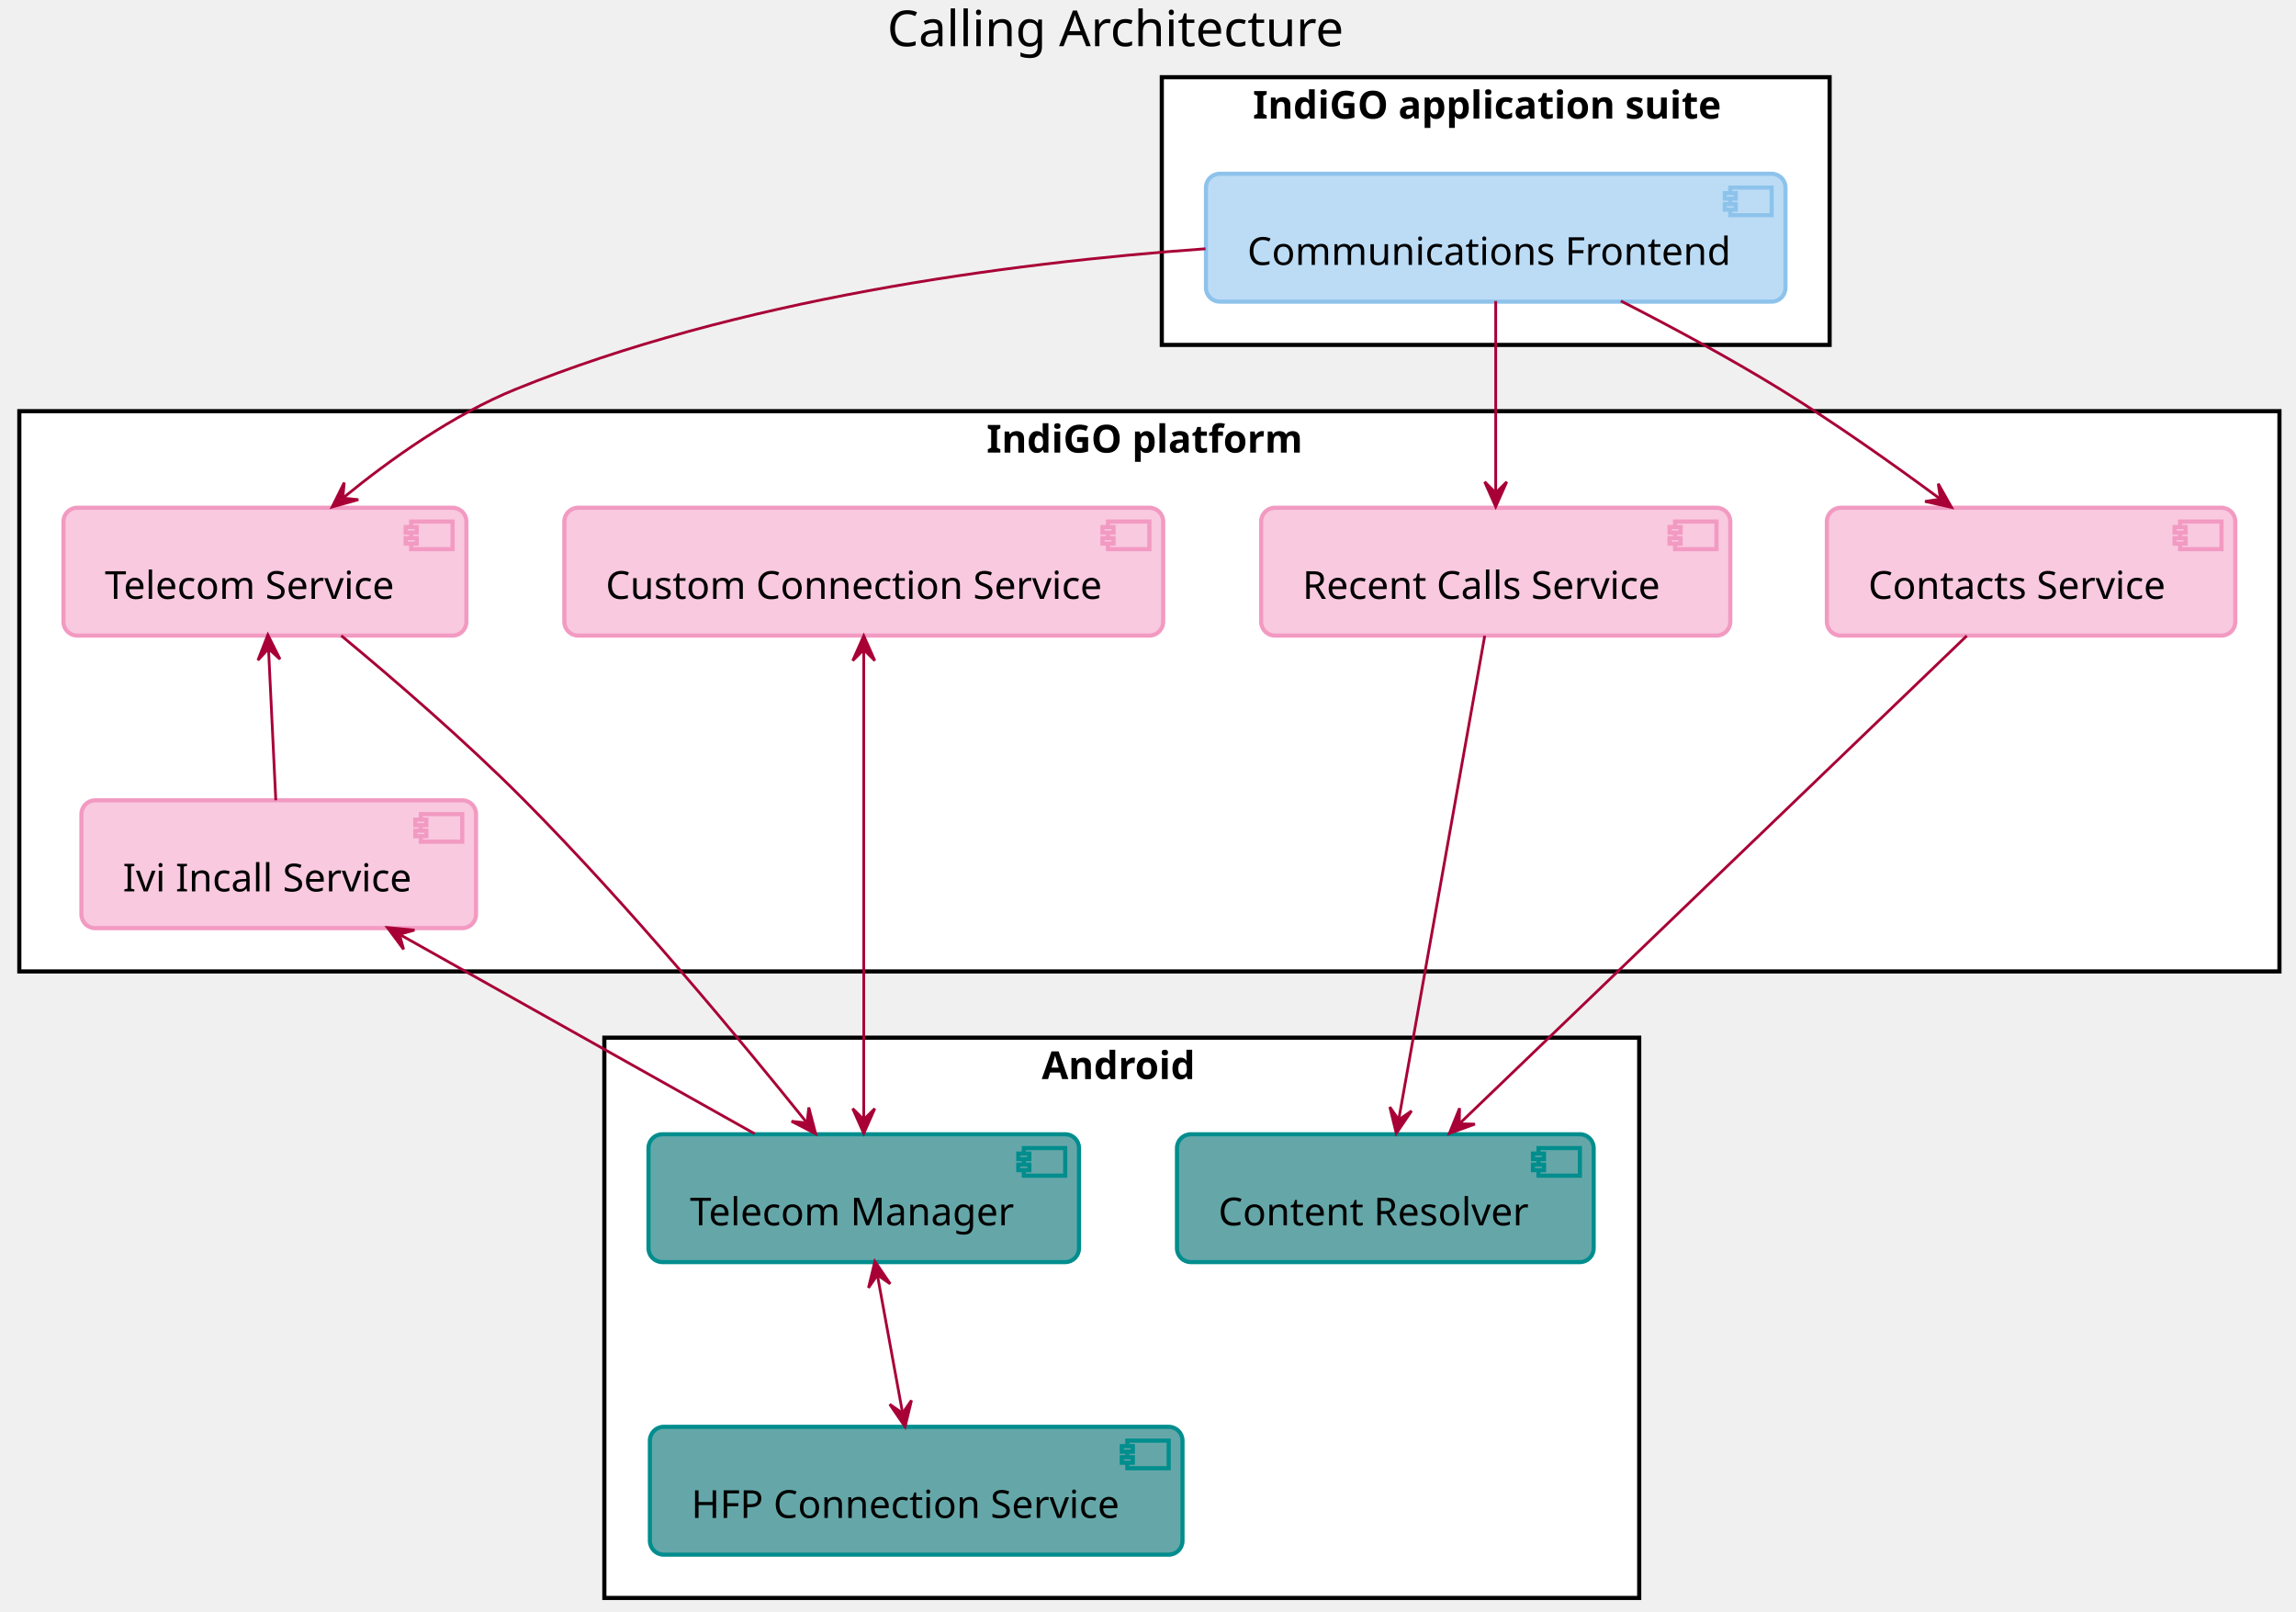
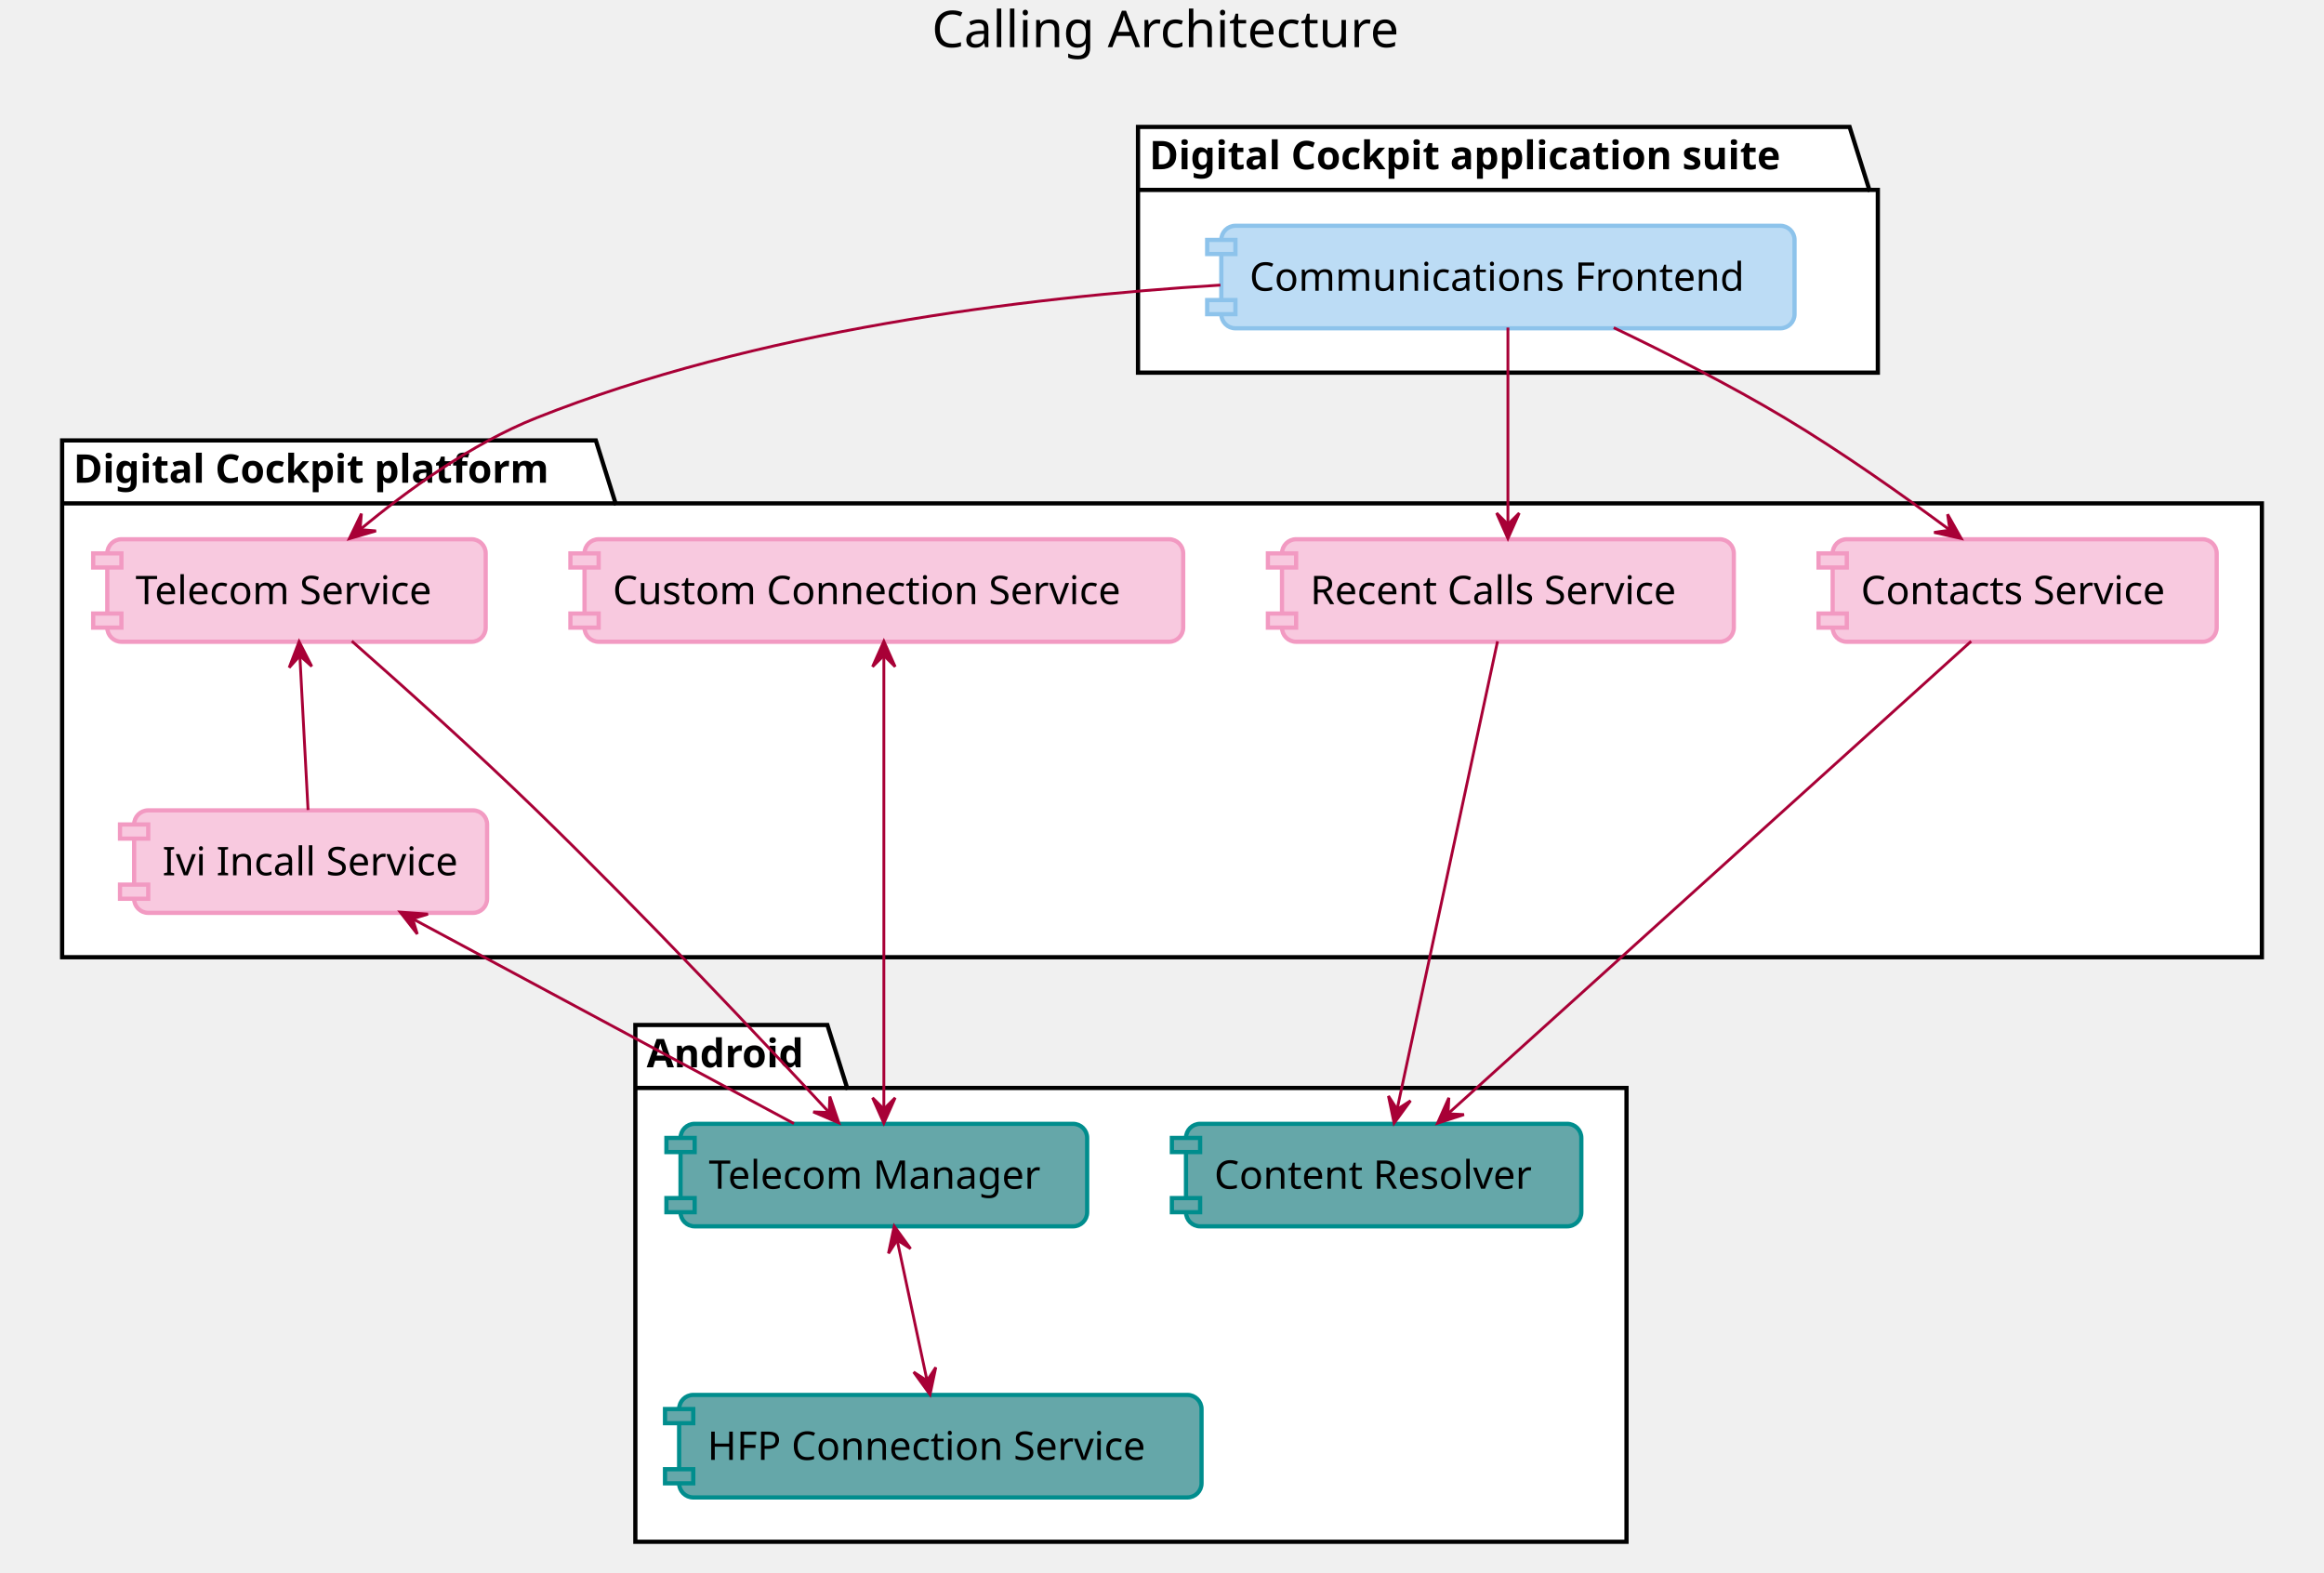
- <svg xmlns="http://www.w3.org/2000/svg" contentScriptType="application/ecmascript" contentStyleType="text/css" height="584px" preserveAspectRatio="none" style="width:832px;height:584px;background:#FFFFFF;" version="1.1" viewBox="0 0 832 584" width="832px" zoomAndPan="magnify">
+ <svg xmlns="http://www.w3.org/2000/svg" contentScriptType="application/ecmascript" contentStyleType="text/css" height="557px" preserveAspectRatio="none" style="width:823px;height:557px;" version="1.1" viewBox="0 0 823 557" width="823px" zoomAndPan="magnify">
  <defs />
  <g>
-     <text fill="#000000" font-family="sans-serif" font-size="18" lengthAdjust="spacing" textLength="176" x="321.5" y="16.723">Calling Architecture</text>
-     <rect fill="#FFFFFF" height="97" style="stroke:#000000;stroke-width:1.5;" width="242" x="421" y="27.971" />
-     <text fill="#000000" font-family="sans-serif" font-size="14" font-weight="bold" lengthAdjust="spacing" textLength="176" x="454" y="42.981">IndiGO application suite</text>
-     <rect fill="#FFFFFF" height="203" style="stroke:#000000;stroke-width:1.5;" width="819" x="7" y="148.971" />
-     <text fill="#000000" font-family="sans-serif" font-size="14" font-weight="bold" lengthAdjust="spacing" textLength="118" x="357.5" y="163.981">IndiGO platform</text>
-     <rect fill="#FFFFFF" height="203" style="stroke:#000000;stroke-width:1.5;" width="375" x="219" y="375.971" />
-     <text fill="#000000" font-family="sans-serif" font-size="14" font-weight="bold" lengthAdjust="spacing" textLength="58" x="377.5" y="390.981">Android</text>
-     <rect fill="#BCDCF5" height="46.315" rx="5" ry="5" style="stroke:#8DC3EB;stroke-width:1.5;" width="210" x="437" y="62.971" />
-     <rect fill="#BCDCF5" height="10" style="stroke:#8DC3EB;stroke-width:1.5;" width="15" x="627" y="67.971" />
-     <rect fill="#BCDCF5" height="2" style="stroke:#8DC3EB;stroke-width:1.5;" width="4" x="625" y="69.971" />
-     <rect fill="#BCDCF5" height="2" style="stroke:#8DC3EB;stroke-width:1.5;" width="4" x="625" y="73.971" />
-     <text fill="#000000" font-family="sans-serif" font-size="14" lengthAdjust="spacing" textLength="170" x="452" y="95.981">Communications Frontend</text>
-     <rect fill="#F8C9DF" height="46.315" rx="5" ry="5" style="stroke:#F29AC2;stroke-width:1.5;" width="146" x="23" y="183.971" />
-     <rect fill="#F8C9DF" height="10" style="stroke:#F29AC2;stroke-width:1.5;" width="15" x="149" y="188.971" />
-     <rect fill="#F8C9DF" height="2" style="stroke:#F29AC2;stroke-width:1.5;" width="4" x="147" y="190.971" />
-     <rect fill="#F8C9DF" height="2" style="stroke:#F29AC2;stroke-width:1.5;" width="4" x="147" y="194.971" />
-     <text fill="#000000" font-family="sans-serif" font-size="14" lengthAdjust="spacing" textLength="106" x="38" y="216.981">Telecom Service</text>
-     <rect fill="#F8C9DF" height="46.315" rx="5" ry="5" style="stroke:#F29AC2;stroke-width:1.5;" width="148" x="662" y="183.971" />
-     <rect fill="#F8C9DF" height="10" style="stroke:#F29AC2;stroke-width:1.5;" width="15" x="790" y="188.971" />
-     <rect fill="#F8C9DF" height="2" style="stroke:#F29AC2;stroke-width:1.5;" width="4" x="788" y="190.971" />
-     <rect fill="#F8C9DF" height="2" style="stroke:#F29AC2;stroke-width:1.5;" width="4" x="788" y="194.971" />
-     <text fill="#000000" font-family="sans-serif" font-size="14" lengthAdjust="spacing" textLength="108" x="677" y="216.981">Contacts Service</text>
-     <rect fill="#F8C9DF" height="46.315" rx="5" ry="5" style="stroke:#F29AC2;stroke-width:1.5;" width="170" x="457" y="183.971" />
-     <rect fill="#F8C9DF" height="10" style="stroke:#F29AC2;stroke-width:1.5;" width="15" x="607" y="188.971" />
-     <rect fill="#F8C9DF" height="2" style="stroke:#F29AC2;stroke-width:1.5;" width="4" x="605" y="190.971" />
-     <rect fill="#F8C9DF" height="2" style="stroke:#F29AC2;stroke-width:1.5;" width="4" x="605" y="194.971" />
-     <text fill="#000000" font-family="sans-serif" font-size="14" lengthAdjust="spacing" textLength="130" x="472" y="216.981">Recent Calls Service</text>
-     <rect fill="#F8C9DF" height="46.315" rx="5" ry="5" style="stroke:#F29AC2;stroke-width:1.5;" width="143" x="29.5" y="289.971" />
-     <rect fill="#F8C9DF" height="10" style="stroke:#F29AC2;stroke-width:1.5;" width="15" x="152.5" y="294.971" />
-     <rect fill="#F8C9DF" height="2" style="stroke:#F29AC2;stroke-width:1.5;" width="4" x="150.5" y="296.971" />
-     <rect fill="#F8C9DF" height="2" style="stroke:#F29AC2;stroke-width:1.5;" width="4" x="150.5" y="300.971" />
-     <text fill="#000000" font-family="sans-serif" font-size="14" lengthAdjust="spacing" textLength="103" x="44.5" y="322.981">Ivi Incall Service</text>
-     <rect fill="#F8C9DF" height="46.315" rx="5" ry="5" style="stroke:#F29AC2;stroke-width:1.5;" width="217" x="204.5" y="183.971" />
-     <rect fill="#F8C9DF" height="10" style="stroke:#F29AC2;stroke-width:1.5;" width="15" x="401.5" y="188.971" />
-     <rect fill="#F8C9DF" height="2" style="stroke:#F29AC2;stroke-width:1.5;" width="4" x="399.5" y="190.971" />
-     <rect fill="#F8C9DF" height="2" style="stroke:#F29AC2;stroke-width:1.5;" width="4" x="399.5" y="194.971" />
-     <text fill="#000000" font-family="sans-serif" font-size="14" lengthAdjust="spacing" textLength="177" x="219.5" y="216.981">Custom Connection Service</text>
-     <rect fill="#65A7A9" height="46.315" rx="5" ry="5" style="stroke:#008D8D;stroke-width:1.5;" width="156" x="235" y="410.971" />
-     <rect fill="#65A7A9" height="10" style="stroke:#008D8D;stroke-width:1.5;" width="15" x="371" y="415.971" />
-     <rect fill="#65A7A9" height="2" style="stroke:#008D8D;stroke-width:1.5;" width="4" x="369" y="417.971" />
-     <rect fill="#65A7A9" height="2" style="stroke:#008D8D;stroke-width:1.5;" width="4" x="369" y="421.971" />
-     <text fill="#000000" font-family="sans-serif" font-size="14" lengthAdjust="spacing" textLength="116" x="250" y="443.981">Telecom Manager</text>
-     <rect fill="#65A7A9" height="46.315" rx="5" ry="5" style="stroke:#008D8D;stroke-width:1.5;" width="151" x="426.5" y="410.971" />
-     <rect fill="#65A7A9" height="10" style="stroke:#008D8D;stroke-width:1.5;" width="15" x="557.5" y="415.971" />
-     <rect fill="#65A7A9" height="2" style="stroke:#008D8D;stroke-width:1.5;" width="4" x="555.5" y="417.971" />
-     <rect fill="#65A7A9" height="2" style="stroke:#008D8D;stroke-width:1.5;" width="4" x="555.5" y="421.971" />
-     <text fill="#000000" font-family="sans-serif" font-size="14" lengthAdjust="spacing" textLength="111" x="441.5" y="443.981">Content Resolver</text>
-     <rect fill="#65A7A9" height="46.315" rx="5" ry="5" style="stroke:#008D8D;stroke-width:1.5;" width="193" x="235.5" y="516.971" />
-     <rect fill="#65A7A9" height="10" style="stroke:#008D8D;stroke-width:1.5;" width="15" x="408.5" y="521.971" />
-     <rect fill="#65A7A9" height="2" style="stroke:#008D8D;stroke-width:1.5;" width="4" x="406.5" y="523.971" />
-     <rect fill="#65A7A9" height="2" style="stroke:#008D8D;stroke-width:1.5;" width="4" x="406.5" y="527.971" />
-     <text fill="#000000" font-family="sans-serif" font-size="14" lengthAdjust="spacing" textLength="153" x="250.5" y="549.981">HFP Connection Service</text>
-     <path d="M436.85,90.131 C364.35,95.351 267,108.501 187,140.971 C164.11,150.261 141.5,166.371 124.54,180.231 " fill="none" id="CommunicationsFrontend-to-TelecomService" style="stroke:#A80036;stroke-width:1.0;" />
-     <polygon fill="#A80036" points="120.36,183.691,129.842,181.027,124.209,180.5,124.736,174.868,120.36,183.691" style="stroke:#A80036;stroke-width:1.0;" />
-     <path d="M587.36,109.051 C605.59,118.361 626.6,129.651 645,140.971 C664.82,153.161 686.02,168.181 702.97,180.711 " fill="none" id="CommunicationsFrontend-to-ContactsService" style="stroke:#A80036;stroke-width:1.0;" />
-     <polygon fill="#A80036" points="707.19,183.841,702.356,175.261,703.178,180.857,697.581,181.68,707.19,183.841" style="stroke:#A80036;stroke-width:1.0;" />
-     <path d="M542,109.071 C542,128.651 542,157.321 542,178.401 " fill="none" id="CommunicationsFrontend-to-RecentCallsService" style="stroke:#A80036;stroke-width:1.0;" />
-     <polygon fill="#A80036" points="542,183.581,546,174.581,542,178.581,538,174.581,542,183.581" style="stroke:#A80036;stroke-width:1.0;" />
-     <path d="M97.31,235.161 C98.13,252.231 99.17,273.961 99.94,289.951 " fill="none" id="TelecomService-backto-IviInCallService" style="stroke:#A80036;stroke-width:1.0;" />
-     <polygon fill="#A80036" points="97.06,230.031,93.475,239.205,97.288,235.026,101.467,238.839,97.06,230.031" style="stroke:#A80036;stroke-width:1.0;" />
-     <path d="M712.71,230.371 C669.08,272.321 575.29,362.501 528.99,407.021 " fill="none" id="ContactsService-to-ContentResolver" style="stroke:#A80036;stroke-width:1.0;" />
-     <polygon fill="#A80036" points="525.2,410.661,534.455,407.293,528.799,407.191,528.902,401.535,525.2,410.661" style="stroke:#A80036;stroke-width:1.0;" />
-     <path d="M538.02,230.371 C530.64,271.891 514.85,360.691 506.85,405.671 " fill="none" id="RecentCallsService-to-ContentResolver" style="stroke:#A80036;stroke-width:1.0;" />
-     <polygon fill="#A80036" points="505.97,410.661,511.503,402.514,506.857,405.741,503.63,401.094,505.97,410.661" style="stroke:#A80036;stroke-width:1.0;" />
-     <path d="M144.91,338.621 C182.77,359.871 236.95,390.281 273.47,410.781 " fill="none" id="IviInCallService-backto-TelecomManager" style="stroke:#A80036;stroke-width:1.0;" />
-     <polygon fill="#A80036" points="140.38,336.071,146.255,343.976,144.735,338.527,150.184,337.008,140.38,336.071" style="stroke:#A80036;stroke-width:1.0;" />
-     <path d="M123.66,230.311 C142.9,246.271 168.79,268.611 190,289.971 C228.27,328.511 268.57,377.131 292.22,406.591 " fill="none" id="TelecomService-to-TelecomManager" style="stroke:#A80036;stroke-width:1.0;" />
-     <polygon fill="#A80036" points="295.58,410.801,293.086,401.274,292.458,406.896,286.836,406.268,295.58,410.801" style="stroke:#A80036;stroke-width:1.0;" />
-     <path d="M317.97,462.161 C320.77,477.501 324.26,496.591 327.06,511.911 " fill="none" id="TelecomManager-ConnectionService" style="stroke:#A80036;stroke-width:1.0;" />
-     <polygon fill="#A80036" points="327.98,516.951,330.293,507.378,327.079,512.033,322.424,508.819,327.98,516.951" style="stroke:#A80036;stroke-width:1.0;" />
-     <polygon fill="#A80036" points="317.03,457.031,314.717,466.605,317.931,461.95,322.586,465.163,317.03,457.031" style="stroke:#A80036;stroke-width:1.0;" />
-     <path d="M313,235.371 C313,278.651 313,362.341 313,405.591 " fill="none" id="CustomConnectionService-TelecomManager" style="stroke:#A80036;stroke-width:1.0;" />
-     <polygon fill="#A80036" points="313,410.661,317,401.661,313,405.661,309,401.661,313,410.661" style="stroke:#A80036;stroke-width:1.0;" />
-     <polygon fill="#A80036" points="313,230.371,309,239.371,313,235.371,317,239.371,313,230.371" style="stroke:#A80036;stroke-width:1.0;" />
+     <text fill="#000000" font-family="sans-serif" font-size="18" lengthAdjust="spacingAndGlyphs" textLength="175" x="330" y="16.708">Calling Architecture</text>
+     <polygon fill="#FFFFFF" points="403,44.953,655,44.953,662,67.25,665,67.25,665,131.953,403,131.953,403,44.953" style="stroke: #000000; stroke-width: 1.5;" />
+     <line style="stroke: #000000; stroke-width: 1.5;" x1="403" x2="662" y1="67.25" y2="67.25" />
+     <text fill="#000000" font-family="sans-serif" font-size="14" font-weight="bold" lengthAdjust="spacingAndGlyphs" textLength="246" x="407" y="59.948">Digital Cockpit application suite</text>
+     <polygon fill="#FFFFFF" points="22,155.953,211,155.953,218,178.25,801,178.25,801,338.953,22,338.953,22,155.953" style="stroke: #000000; stroke-width: 1.5;" />
+     <line style="stroke: #000000; stroke-width: 1.5;" x1="22" x2="218" y1="178.25" y2="178.25" />
+     <text fill="#000000" font-family="sans-serif" font-size="14" font-weight="bold" lengthAdjust="spacingAndGlyphs" textLength="183" x="26" y="170.948">Digital Cockpit platform</text>
+     <polygon fill="#FFFFFF" points="225,362.953,293,362.953,300,385.25,576,385.25,576,545.953,225,545.953,225,362.953" style="stroke: #000000; stroke-width: 1.5;" />
+     <line style="stroke: #000000; stroke-width: 1.5;" x1="225" x2="300" y1="385.25" y2="385.25" />
+     <text fill="#000000" font-family="sans-serif" font-size="14" font-weight="bold" lengthAdjust="spacingAndGlyphs" textLength="62" x="229" y="377.948">Android</text>
+     <rect fill="#BCDCF5" height="36.297" rx="5" ry="5" style="stroke: #8DC3EB; stroke-width: 1.5;" width="203" x="432.5" y="79.953" />
+     <rect fill="#BCDCF5" height="5" style="stroke: #8DC3EB; stroke-width: 1.5;" width="10" x="427.5" y="84.953" />
+     <rect fill="#BCDCF5" height="5" style="stroke: #8DC3EB; stroke-width: 1.5;" width="10" x="427.5" y="106.25" />
+     <text fill="#000000" font-family="sans-serif" font-size="14" lengthAdjust="spacingAndGlyphs" textLength="183" x="442.5" y="102.948">Communications Frontend</text>
+     <rect fill="#F8C9DF" height="36.297" rx="5" ry="5" style="stroke: #F29AC2; stroke-width: 1.5;" width="134" x="38" y="190.953" />
+     <rect fill="#F8C9DF" height="5" style="stroke: #F29AC2; stroke-width: 1.5;" width="10" x="33" y="195.953" />
+     <rect fill="#F8C9DF" height="5" style="stroke: #F29AC2; stroke-width: 1.5;" width="10" x="33" y="217.25" />
+     <text fill="#000000" font-family="sans-serif" font-size="14" lengthAdjust="spacingAndGlyphs" textLength="114" x="48" y="213.948">Telecom Service</text>
+     <rect fill="#F8C9DF" height="36.297" rx="5" ry="5" style="stroke: #F29AC2; stroke-width: 1.5;" width="136" x="649" y="190.953" />
+     <rect fill="#F8C9DF" height="5" style="stroke: #F29AC2; stroke-width: 1.5;" width="10" x="644" y="195.953" />
+     <rect fill="#F8C9DF" height="5" style="stroke: #F29AC2; stroke-width: 1.5;" width="10" x="644" y="217.25" />
+     <text fill="#000000" font-family="sans-serif" font-size="14" lengthAdjust="spacingAndGlyphs" textLength="116" x="659" y="213.948">Contacts Service</text>
+     <rect fill="#F8C9DF" height="36.297" rx="5" ry="5" style="stroke: #F29AC2; stroke-width: 1.5;" width="160" x="454" y="190.953" />
+     <rect fill="#F8C9DF" height="5" style="stroke: #F29AC2; stroke-width: 1.5;" width="10" x="449" y="195.953" />
+     <rect fill="#F8C9DF" height="5" style="stroke: #F29AC2; stroke-width: 1.5;" width="10" x="449" y="217.25" />
+     <text fill="#000000" font-family="sans-serif" font-size="14" lengthAdjust="spacingAndGlyphs" textLength="140" x="464" y="213.948">Recent Calls Service</text>
+     <rect fill="#F8C9DF" height="36.297" rx="5" ry="5" style="stroke: #F29AC2; stroke-width: 1.5;" width="125" x="47.5" y="286.953" />
+     <rect fill="#F8C9DF" height="5" style="stroke: #F29AC2; stroke-width: 1.5;" width="10" x="42.5" y="291.953" />
+     <rect fill="#F8C9DF" height="5" style="stroke: #F29AC2; stroke-width: 1.5;" width="10" x="42.5" y="313.25" />
+     <text fill="#000000" font-family="sans-serif" font-size="14" lengthAdjust="spacingAndGlyphs" textLength="105" x="57.5" y="309.948">Ivi Incall Service</text>
+     <rect fill="#F8C9DF" height="36.297" rx="5" ry="5" style="stroke: #F29AC2; stroke-width: 1.5;" width="212" x="207" y="190.953" />
+     <rect fill="#F8C9DF" height="5" style="stroke: #F29AC2; stroke-width: 1.5;" width="10" x="202" y="195.953" />
+     <rect fill="#F8C9DF" height="5" style="stroke: #F29AC2; stroke-width: 1.5;" width="10" x="202" y="217.25" />
+     <text fill="#000000" font-family="sans-serif" font-size="14" lengthAdjust="spacingAndGlyphs" textLength="192" x="217" y="213.948">Custom Connection Service</text>
+     <rect fill="#65A7A9" height="36.297" rx="5" ry="5" style="stroke: #008D8D; stroke-width: 1.5;" width="144" x="241" y="397.953" />
+     <rect fill="#65A7A9" height="5" style="stroke: #008D8D; stroke-width: 1.5;" width="10" x="236" y="402.953" />
+     <rect fill="#65A7A9" height="5" style="stroke: #008D8D; stroke-width: 1.5;" width="10" x="236" y="424.25" />
+     <text fill="#000000" font-family="sans-serif" font-size="14" lengthAdjust="spacingAndGlyphs" textLength="124" x="251" y="420.948">Telecom Manager</text>
+     <rect fill="#65A7A9" height="36.297" rx="5" ry="5" style="stroke: #008D8D; stroke-width: 1.5;" width="140" x="420" y="397.953" />
+     <rect fill="#65A7A9" height="5" style="stroke: #008D8D; stroke-width: 1.5;" width="10" x="415" y="402.953" />
+     <rect fill="#65A7A9" height="5" style="stroke: #008D8D; stroke-width: 1.5;" width="10" x="415" y="424.25" />
+     <text fill="#000000" font-family="sans-serif" font-size="14" lengthAdjust="spacingAndGlyphs" textLength="120" x="430" y="420.948">Content Resolver</text>
+     <rect fill="#65A7A9" height="36.297" rx="5" ry="5" style="stroke: #008D8D; stroke-width: 1.5;" width="185" x="240.5" y="493.953" />
+     <rect fill="#65A7A9" height="5" style="stroke: #008D8D; stroke-width: 1.5;" width="10" x="235.5" y="498.953" />
+     <rect fill="#65A7A9" height="5" style="stroke: #008D8D; stroke-width: 1.5;" width="10" x="235.5" y="520.25" />
+     <text fill="#000000" font-family="sans-serif" font-size="14" lengthAdjust="spacingAndGlyphs" textLength="165" x="250.5" y="516.948">HFP Connection Service</text>
+     <path d="M432.19,100.953 C361.97,105.303 267.65,117.113 190,147.953 C166.79,157.173 143.85,173.943 127.66,187.413 " fill="none" id="CommunicationsFrontend-TelecomService" style="stroke: #A80036; stroke-width: 1.0;" />
+     <polygon fill="#A80036" points="123.7,190.753,133.154,187.992,127.516,187.523,127.985,181.885,123.7,190.753" style="stroke: #A80036; stroke-width: 1.0;" />
+     <path d="M571.47,116.043 C590.03,124.923 612.57,136.333 632,147.953 C652.29,160.093 674.06,175.503 690.48,187.673 " fill="none" id="CommunicationsFrontend-ContactsService" style="stroke: #A80036; stroke-width: 1.0;" />
+     <polygon fill="#A80036" points="694.54,190.693,689.706,182.112,690.528,187.709,684.931,188.531,694.54,190.693" style="stroke: #A80036; stroke-width: 1.0;" />
+     <path d="M534,115.983 C534,134.753 534,165.003 534,185.653 " fill="none" id="CommunicationsFrontend-RecentCallsService" style="stroke: #A80036; stroke-width: 1.0;" />
+     <polygon fill="#A80036" points="534,190.683,538,181.683,534,185.683,530,181.683,534,190.683" style="stroke: #A80036; stroke-width: 1.0;" />
+     <path d="M106.21,232.613 C107.09,249.293 108.28,271.613 109.09,286.823 " fill="none" id="TelecomService-IviInCallService" style="stroke: #A80036; stroke-width: 1.0;" />
+     <polygon fill="#A80036" points="105.92,227.193,102.415,236.397,106.192,232.186,110.403,235.962,105.92,227.193" style="stroke: #A80036; stroke-width: 1.0;" />
+     <path d="M698.04,227.083 C656.56,264.533 557.91,353.633 512.99,394.193 " fill="none" id="ContactsService-ContentResolver" style="stroke: #A80036; stroke-width: 1.0;" />
+     <polygon fill="#A80036" points="509.07,397.733,518.436,394.686,512.787,394.388,513.084,388.739,509.07,397.733" style="stroke: #A80036; stroke-width: 1.0;" />
+     <path d="M530.32,227.083 C522.38,264.083 503.62,351.483 494.78,392.703 " fill="none" id="RecentCallsService-ContentResolver" style="stroke: #A80036; stroke-width: 1.0;" />
+     <polygon fill="#A80036" points="493.7,397.733,499.508,389.779,494.755,392.846,491.688,388.092,493.7,397.733" style="stroke: #A80036; stroke-width: 1.0;" />
+     <path d="M146.29,325.433 C184.65,346.043 244.58,378.213 281.17,397.863 " fill="none" id="IviInCallService-TelecomManager" style="stroke: #A80036; stroke-width: 1.0;" />
+     <polygon fill="#A80036" points="141.72,322.983,147.775,330.751,146.131,325.338,151.543,323.694,141.72,322.983" style="stroke: #A80036; stroke-width: 1.0;" />
+     <path d="M124.59,227.013 C142.05,242.373 168.14,265.733 190,286.953 C227.57,323.433 269.45,367.873 293.37,393.643 " fill="none" id="TelecomService-TelecomManager" style="stroke: #A80036; stroke-width: 1.0;" />
+     <polygon fill="#A80036" points="297.05,397.613,293.87,388.292,293.653,393.945,288,393.728,297.05,397.613" style="stroke: #A80036; stroke-width: 1.0;" />
+     <path d="M317.73,439.183 C320.9,454.073 325.06,473.613 328.23,488.543 " fill="none" id="TelecomManager-ConnectionService" style="stroke: #A80036; stroke-width: 1.0;" />
+     <polygon fill="#A80036" points="329.35,493.823,331.389,484.188,328.309,488.933,323.564,485.853,329.35,493.823" style="stroke: #A80036; stroke-width: 1.0;" />
+     <polygon fill="#A80036" points="316.67,434.193,314.637,443.83,317.714,439.083,322.461,442.16,316.67,434.193" style="stroke: #A80036; stroke-width: 1.0;" />
+     <path d="M313,232.093 C313,271.463 313,353.213 313,392.683 " fill="none" id="CustomConnectionService-TelecomManager" style="stroke: #A80036; stroke-width: 1.0;" />
+     <polygon fill="#A80036" points="313,397.733,317,388.733,313,392.733,309,388.733,313,397.733" style="stroke: #A80036; stroke-width: 1.0;" />
+     <polygon fill="#A80036" points="313,227.083,309,236.083,313,232.083,317,236.083,313,227.083" style="stroke: #A80036; stroke-width: 1.0;" />
  </g>
</svg>
